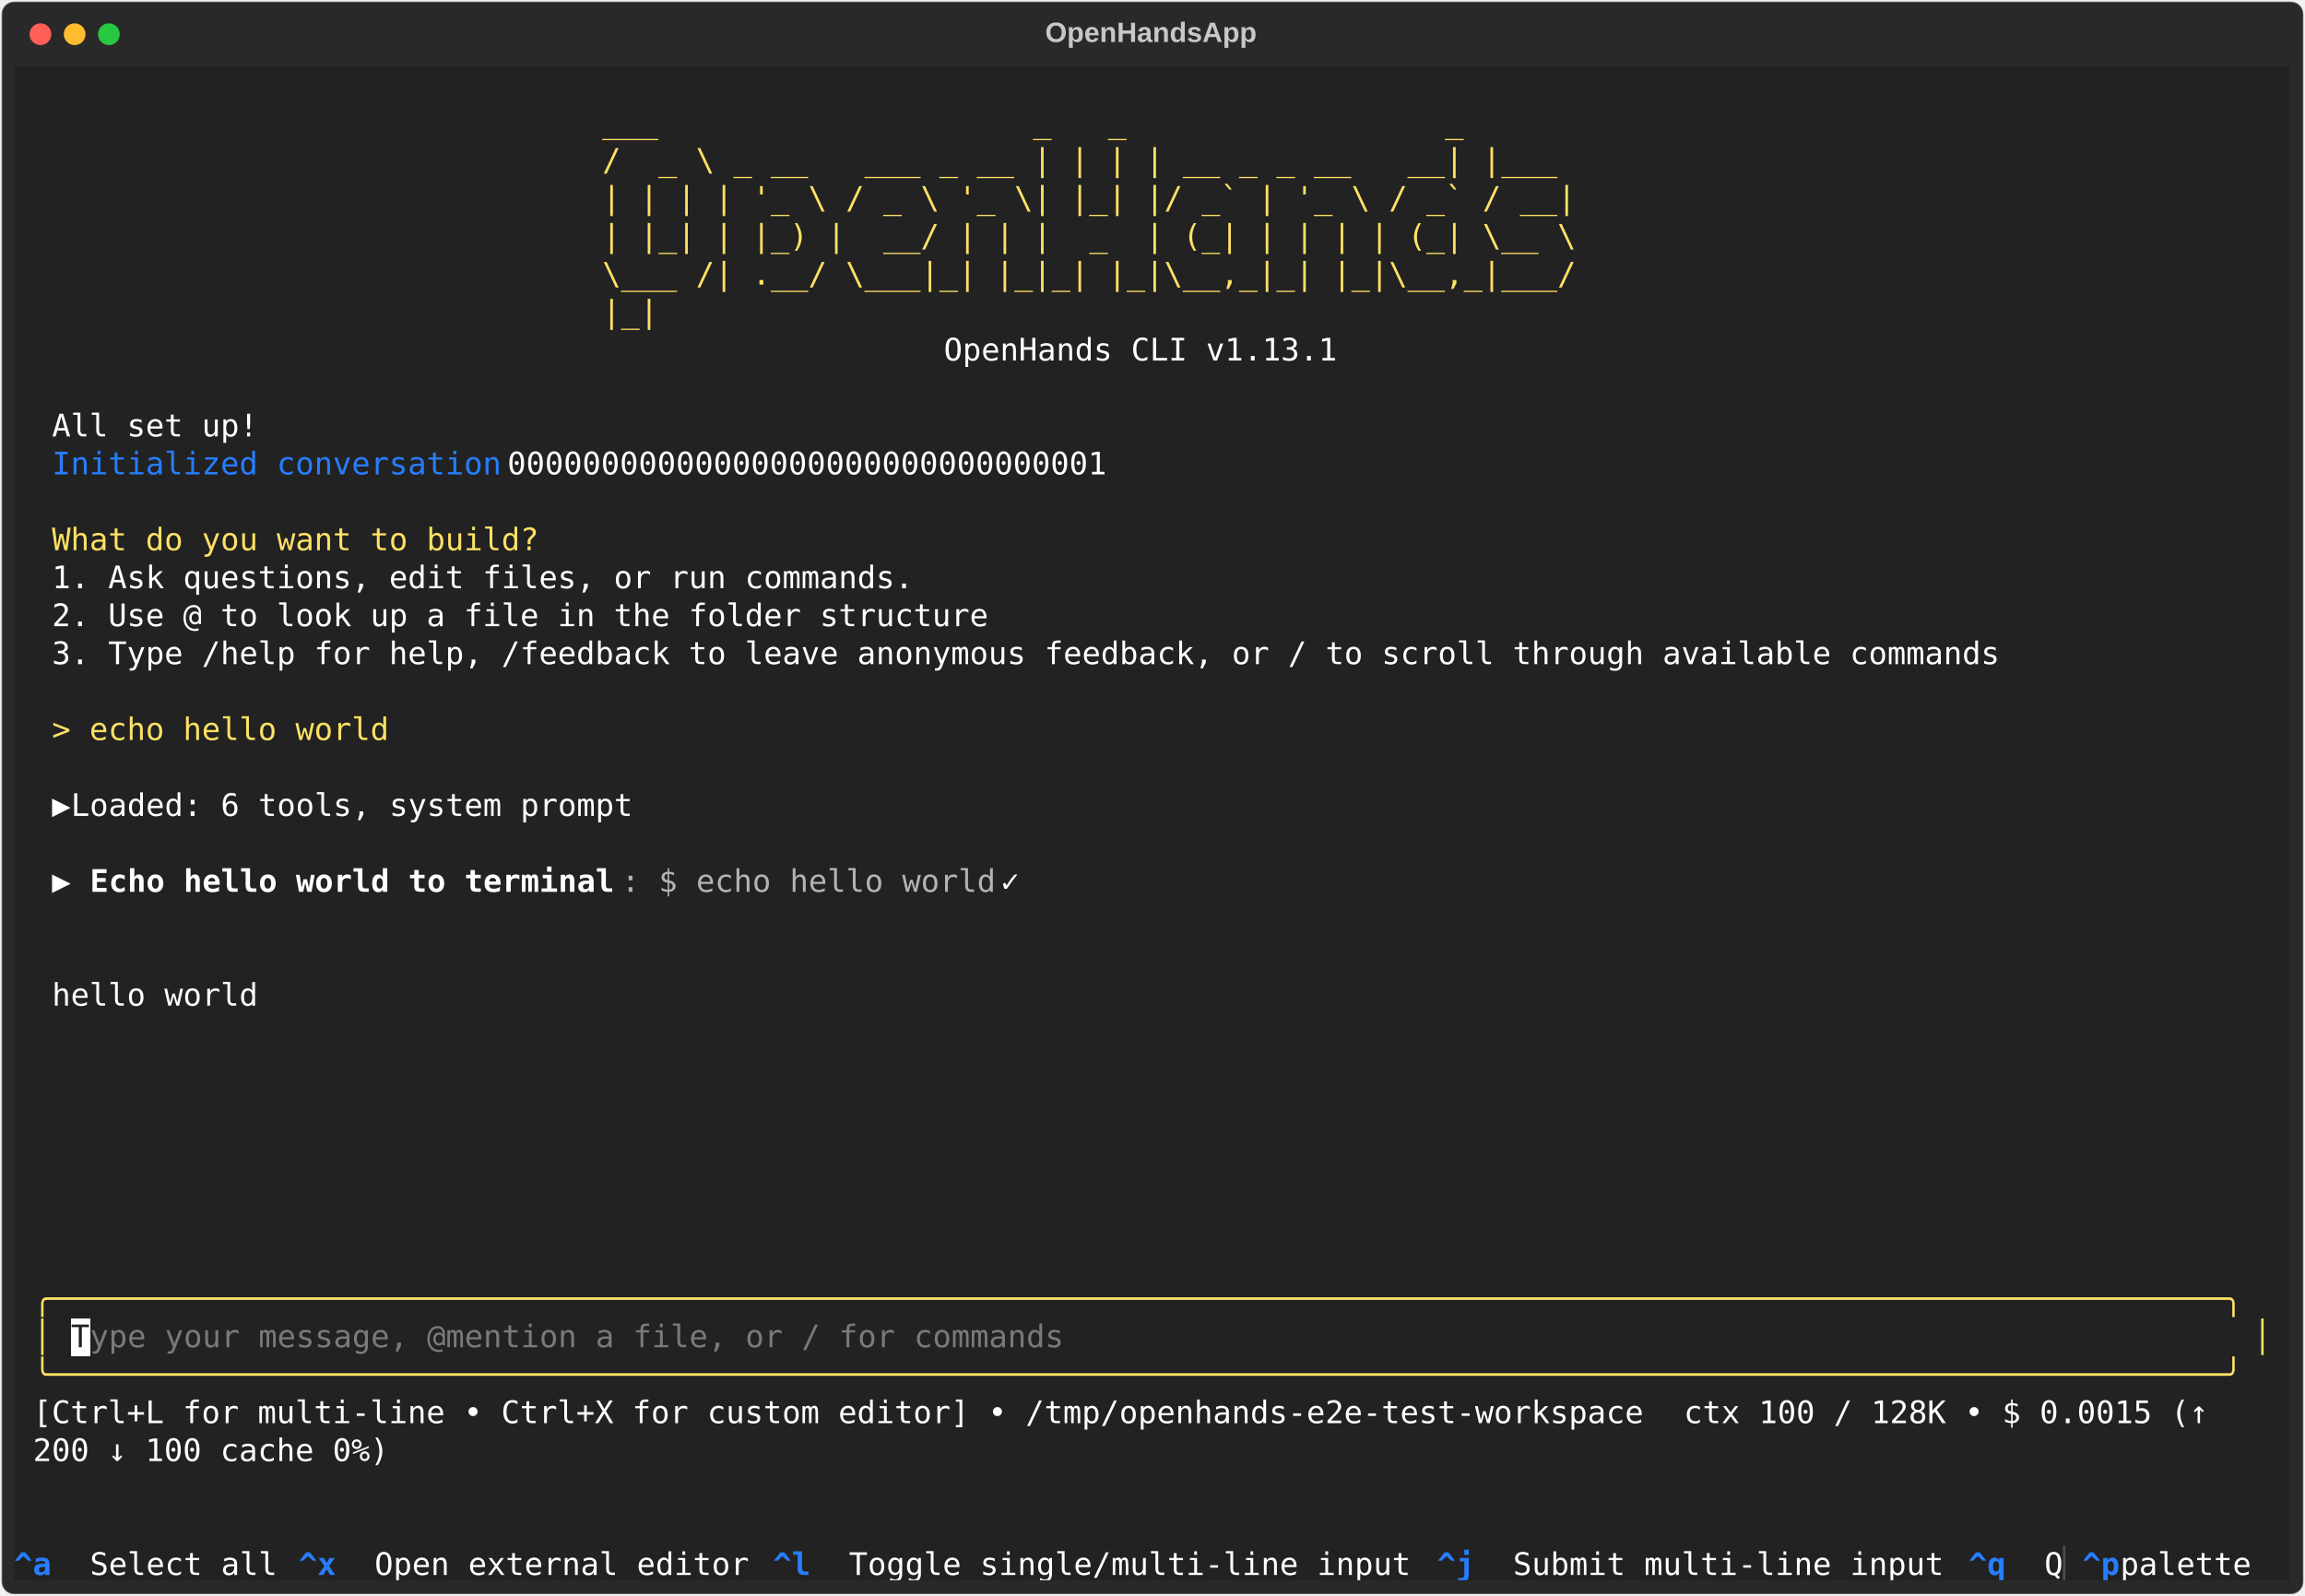
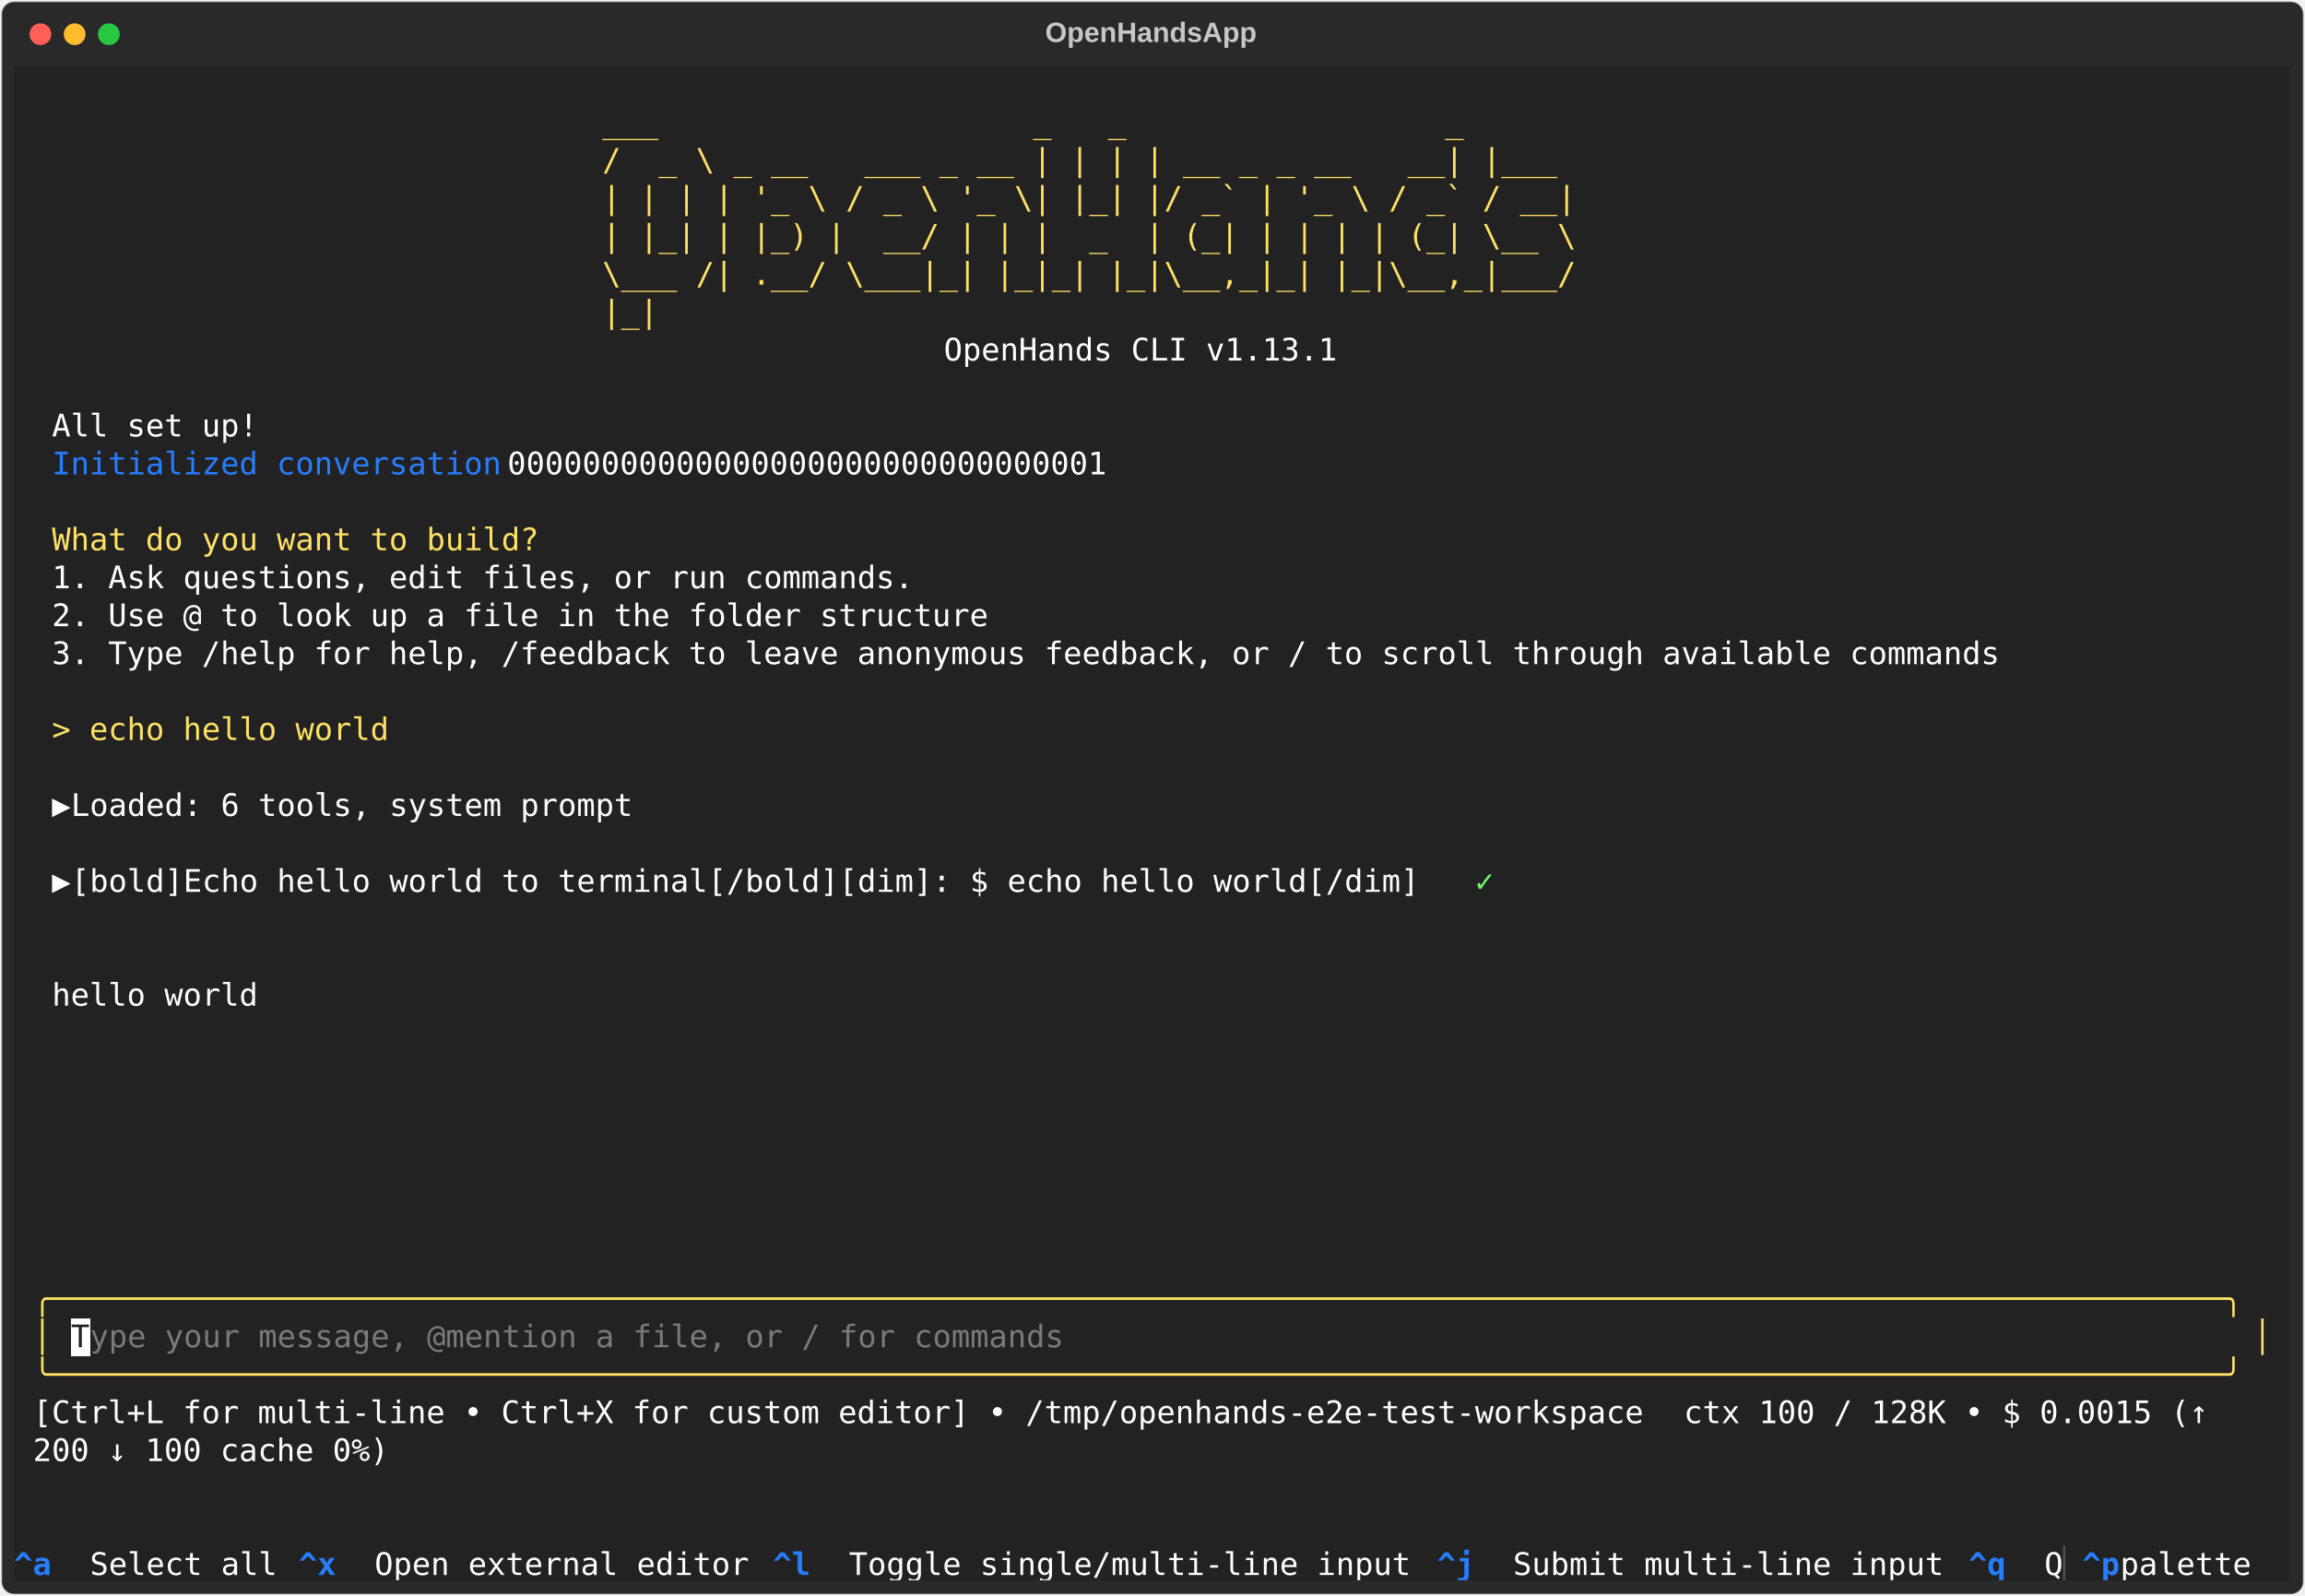
<svg xmlns="http://www.w3.org/2000/svg" class="rich-terminal" viewBox="0 0 1482 1026.0">
  <style>

    @font-face {
        font-family: "Fira Code";
        src: local("FiraCode-Regular"),
                url("https://cdnjs.cloudflare.com/ajax/libs/firacode/6.2.0/woff2/FiraCode-Regular.woff2") format("woff2"),
                url("https://cdnjs.cloudflare.com/ajax/libs/firacode/6.2.0/woff/FiraCode-Regular.woff") format("woff");
        font-style: normal;
        font-weight: 400;
    }
    @font-face {
        font-family: "Fira Code";
        src: local("FiraCode-Bold"),
                url("https://cdnjs.cloudflare.com/ajax/libs/firacode/6.2.0/woff2/FiraCode-Bold.woff2") format("woff2"),
                url("https://cdnjs.cloudflare.com/ajax/libs/firacode/6.2.0/woff/FiraCode-Bold.woff") format("woff");
        font-style: bold;
        font-weight: 700;
    }

    .terminal-matrix {
        font-family: Fira Code, monospace;
        font-size: 20px;
        line-height: 24.4px;
        font-variant-east-asian: full-width;
    }

    .terminal-title {
        font-size: 18px;
        font-weight: bold;
        font-family: arial;
    }

    .terminal-r1 { fill: #c5c8c6 }
.terminal-r2 { fill: #ffe165 }
.terminal-r3 { fill: #ffffff }
.terminal-r4 { fill: #277dff }
.terminal-r5 { fill: #fee165 }
- .terminal-r6 { fill: #ffffff;font-weight: bold }
- .terminal-r7 { fill: #b3b3b3 }
- .terminal-r8 { fill: #222222 }
- .terminal-r9 { fill: #7a7a7a }
- .terminal-r10 { fill: #277dff;font-weight: bold }
- .terminal-r11 { fill: #4e4e4e }
+ .terminal-r6 { fill: #6bff6b }
+ .terminal-r7 { fill: #222222 }
+ .terminal-r8 { fill: #7a7a7a }
+ .terminal-r9 { fill: #277dff;font-weight: bold }
+ .terminal-r10 { fill: #4e4e4e }
    </style>
  <defs>
    <clipPath id="terminal-clip-terminal">
      <rect x="0" y="0" width="1463.0" height="975.0" />
    </clipPath>
    <clipPath id="terminal-line-0">
      <rect x="0" y="1.5" width="1464" height="24.65" />
    </clipPath>
    <clipPath id="terminal-line-1">
      <rect x="0" y="25.9" width="1464" height="24.65" />
    </clipPath>
    <clipPath id="terminal-line-2">
      <rect x="0" y="50.3" width="1464" height="24.65" />
    </clipPath>
    <clipPath id="terminal-line-3">
      <rect x="0" y="74.7" width="1464" height="24.65" />
    </clipPath>
    <clipPath id="terminal-line-4">
      <rect x="0" y="99.1" width="1464" height="24.65" />
    </clipPath>
    <clipPath id="terminal-line-5">
      <rect x="0" y="123.5" width="1464" height="24.65" />
    </clipPath>
    <clipPath id="terminal-line-6">
      <rect x="0" y="147.9" width="1464" height="24.65" />
    </clipPath>
    <clipPath id="terminal-line-7">
      <rect x="0" y="172.3" width="1464" height="24.65" />
    </clipPath>
    <clipPath id="terminal-line-8">
      <rect x="0" y="196.7" width="1464" height="24.65" />
    </clipPath>
    <clipPath id="terminal-line-9">
      <rect x="0" y="221.1" width="1464" height="24.65" />
    </clipPath>
    <clipPath id="terminal-line-10">
      <rect x="0" y="245.5" width="1464" height="24.65" />
    </clipPath>
    <clipPath id="terminal-line-11">
      <rect x="0" y="269.9" width="1464" height="24.65" />
    </clipPath>
    <clipPath id="terminal-line-12">
      <rect x="0" y="294.3" width="1464" height="24.65" />
    </clipPath>
    <clipPath id="terminal-line-13">
      <rect x="0" y="318.7" width="1464" height="24.65" />
    </clipPath>
    <clipPath id="terminal-line-14">
      <rect x="0" y="343.1" width="1464" height="24.65" />
    </clipPath>
    <clipPath id="terminal-line-15">
      <rect x="0" y="367.5" width="1464" height="24.65" />
    </clipPath>
    <clipPath id="terminal-line-16">
      <rect x="0" y="391.9" width="1464" height="24.65" />
    </clipPath>
    <clipPath id="terminal-line-17">
      <rect x="0" y="416.3" width="1464" height="24.65" />
    </clipPath>
    <clipPath id="terminal-line-18">
      <rect x="0" y="440.7" width="1464" height="24.65" />
    </clipPath>
    <clipPath id="terminal-line-19">
      <rect x="0" y="465.1" width="1464" height="24.65" />
    </clipPath>
    <clipPath id="terminal-line-20">
      <rect x="0" y="489.5" width="1464" height="24.65" />
    </clipPath>
    <clipPath id="terminal-line-21">
      <rect x="0" y="513.9" width="1464" height="24.65" />
    </clipPath>
    <clipPath id="terminal-line-22">
      <rect x="0" y="538.3" width="1464" height="24.65" />
    </clipPath>
    <clipPath id="terminal-line-23">
      <rect x="0" y="562.7" width="1464" height="24.65" />
    </clipPath>
    <clipPath id="terminal-line-24">
      <rect x="0" y="587.1" width="1464" height="24.65" />
    </clipPath>
    <clipPath id="terminal-line-25">
      <rect x="0" y="611.5" width="1464" height="24.65" />
    </clipPath>
    <clipPath id="terminal-line-26">
      <rect x="0" y="635.9" width="1464" height="24.65" />
    </clipPath>
    <clipPath id="terminal-line-27">
      <rect x="0" y="660.3" width="1464" height="24.65" />
    </clipPath>
    <clipPath id="terminal-line-28">
      <rect x="0" y="684.7" width="1464" height="24.65" />
    </clipPath>
    <clipPath id="terminal-line-29">
      <rect x="0" y="709.1" width="1464" height="24.65" />
    </clipPath>
    <clipPath id="terminal-line-30">
      <rect x="0" y="733.5" width="1464" height="24.65" />
    </clipPath>
    <clipPath id="terminal-line-31">
      <rect x="0" y="757.9" width="1464" height="24.65" />
    </clipPath>
    <clipPath id="terminal-line-32">
      <rect x="0" y="782.3" width="1464" height="24.65" />
    </clipPath>
    <clipPath id="terminal-line-33">
      <rect x="0" y="806.7" width="1464" height="24.65" />
    </clipPath>
    <clipPath id="terminal-line-34">
      <rect x="0" y="831.1" width="1464" height="24.65" />
    </clipPath>
    <clipPath id="terminal-line-35">
      <rect x="0" y="855.5" width="1464" height="24.65" />
    </clipPath>
    <clipPath id="terminal-line-36">
      <rect x="0" y="879.9" width="1464" height="24.65" />
    </clipPath>
    <clipPath id="terminal-line-37">
      <rect x="0" y="904.3" width="1464" height="24.65" />
    </clipPath>
    <clipPath id="terminal-line-38">
      <rect x="0" y="928.7" width="1464" height="24.65" />
    </clipPath>
  </defs>
  <rect fill="#292929" stroke="rgba(255,255,255,0.35)" stroke-width="1" x="1" y="1" width="1480" height="1024" rx="8" />
  <text class="terminal-title" fill="#c5c8c6" text-anchor="middle" x="740" y="27">OpenHandsApp</text>
  <g transform="translate(26,22)">
    <circle cx="0" cy="0" r="7" fill="#ff5f57" />
    <circle cx="22" cy="0" r="7" fill="#febc2e" />
    <circle cx="44" cy="0" r="7" fill="#28c840" />
  </g>
  <g transform="translate(9, 41)" clip-path="url(#terminal-clip-terminal)">
    <rect fill="#222222" x="0" y="1.5" width="1464" height="24.65" shape-rendering="crispEdges" />
    <rect fill="#222222" x="0" y="25.9" width="378.2" height="24.65" shape-rendering="crispEdges" />
    <rect fill="#222222" x="378.2" y="25.9" width="695.4" height="24.65" shape-rendering="crispEdges" />
    <rect fill="#222222" x="1073.6" y="25.9" width="390.4" height="24.65" shape-rendering="crispEdges" />
    <rect fill="#222222" x="0" y="50.3" width="378.2" height="24.65" shape-rendering="crispEdges" />
    <rect fill="#222222" x="378.2" y="50.3" width="695.4" height="24.65" shape-rendering="crispEdges" />
    <rect fill="#222222" x="1073.6" y="50.3" width="390.4" height="24.65" shape-rendering="crispEdges" />
    <rect fill="#222222" x="0" y="74.7" width="378.2" height="24.65" shape-rendering="crispEdges" />
    <rect fill="#222222" x="378.2" y="74.7" width="695.4" height="24.65" shape-rendering="crispEdges" />
    <rect fill="#222222" x="1073.6" y="74.7" width="390.4" height="24.65" shape-rendering="crispEdges" />
    <rect fill="#222222" x="0" y="99.1" width="378.2" height="24.65" shape-rendering="crispEdges" />
    <rect fill="#222222" x="378.2" y="99.1" width="695.4" height="24.65" shape-rendering="crispEdges" />
    <rect fill="#222222" x="1073.6" y="99.1" width="390.4" height="24.65" shape-rendering="crispEdges" />
    <rect fill="#222222" x="0" y="123.5" width="378.2" height="24.65" shape-rendering="crispEdges" />
    <rect fill="#222222" x="378.2" y="123.5" width="695.4" height="24.65" shape-rendering="crispEdges" />
    <rect fill="#222222" x="1073.6" y="123.5" width="390.4" height="24.65" shape-rendering="crispEdges" />
    <rect fill="#222222" x="0" y="147.9" width="378.2" height="24.65" shape-rendering="crispEdges" />
    <rect fill="#222222" x="378.2" y="147.9" width="695.4" height="24.65" shape-rendering="crispEdges" />
    <rect fill="#222222" x="1073.6" y="147.9" width="390.4" height="24.65" shape-rendering="crispEdges" />
    <rect fill="#222222" x="0" y="172.3" width="597.8" height="24.65" shape-rendering="crispEdges" />
    <rect fill="#222222" x="597.8" y="172.3" width="256.2" height="24.65" shape-rendering="crispEdges" />
    <rect fill="#222222" x="854" y="172.3" width="610" height="24.65" shape-rendering="crispEdges" />
    <rect fill="#222222" x="0" y="196.7" width="1464" height="24.65" shape-rendering="crispEdges" />
    <rect fill="#222222" x="0" y="221.1" width="24.4" height="24.65" shape-rendering="crispEdges" />
    <rect fill="#222222" x="24.4" y="221.1" width="134.2" height="24.65" shape-rendering="crispEdges" />
    <rect fill="#222222" x="158.6" y="221.1" width="1305.4" height="24.65" shape-rendering="crispEdges" />
    <rect fill="#222222" x="0" y="245.5" width="24.4" height="24.65" shape-rendering="crispEdges" />
    <rect fill="#222222" x="24.4" y="245.5" width="292.8" height="24.65" shape-rendering="crispEdges" />
    <rect fill="#222222" x="317.2" y="245.5" width="402.6" height="24.65" shape-rendering="crispEdges" />
    <rect fill="#222222" x="719.8" y="245.5" width="744.2" height="24.65" shape-rendering="crispEdges" />
    <rect fill="#222222" x="0" y="269.9" width="1464" height="24.65" shape-rendering="crispEdges" />
    <rect fill="#222222" x="0" y="294.3" width="24.4" height="24.65" shape-rendering="crispEdges" />
    <rect fill="#222222" x="24.4" y="294.3" width="317.2" height="24.65" shape-rendering="crispEdges" />
    <rect fill="#222222" x="341.6" y="294.3" width="1122.4" height="24.65" shape-rendering="crispEdges" />
    <rect fill="#222222" x="0" y="318.7" width="24.4" height="24.65" shape-rendering="crispEdges" />
    <rect fill="#222222" x="24.4" y="318.7" width="561.2" height="24.65" shape-rendering="crispEdges" />
    <rect fill="#222222" x="585.6" y="318.7" width="878.4" height="24.65" shape-rendering="crispEdges" />
    <rect fill="#222222" x="0" y="343.1" width="24.4" height="24.65" shape-rendering="crispEdges" />
    <rect fill="#222222" x="24.4" y="343.1" width="610" height="24.65" shape-rendering="crispEdges" />
    <rect fill="#222222" x="634.4" y="343.1" width="829.6" height="24.65" shape-rendering="crispEdges" />
    <rect fill="#222222" x="0" y="367.5" width="24.4" height="24.65" shape-rendering="crispEdges" />
    <rect fill="#222222" x="24.4" y="367.5" width="1268.8" height="24.65" shape-rendering="crispEdges" />
    <rect fill="#222222" x="1293.2" y="367.5" width="170.8" height="24.65" shape-rendering="crispEdges" />
    <rect fill="#222222" x="0" y="391.9" width="1464" height="24.65" shape-rendering="crispEdges" />
    <rect fill="#222222" x="0" y="416.3" width="24.4" height="24.65" shape-rendering="crispEdges" />
    <rect fill="#222222" x="24.4" y="416.3" width="219.6" height="24.65" shape-rendering="crispEdges" />
    <rect fill="#222222" x="244" y="416.3" width="1220" height="24.65" shape-rendering="crispEdges" />
    <rect fill="#222222" x="0" y="440.7" width="1464" height="24.65" shape-rendering="crispEdges" />
    <rect fill="#222222" x="0" y="465.1" width="24.4" height="24.65" shape-rendering="crispEdges" />
    <rect fill="#222222" x="24.4" y="465.1" width="12.2" height="24.65" shape-rendering="crispEdges" />
    <rect fill="#222222" x="36.6" y="465.1" width="378.2" height="24.65" shape-rendering="crispEdges" />
    <rect fill="#222222" x="414.8" y="465.1" width="1049.2" height="24.65" shape-rendering="crispEdges" />
    <rect fill="#222222" x="0" y="489.5" width="1464" height="24.65" shape-rendering="crispEdges" />
    <rect fill="#222222" x="0" y="513.9" width="24.4" height="24.65" shape-rendering="crispEdges" />
    <rect fill="#222222" x="24.4" y="513.9" width="12.2" height="24.65" shape-rendering="crispEdges" />
-     <rect fill="#222222" x="36.6" y="513.9" width="12.2" height="24.65" shape-rendering="crispEdges" />
-     <rect fill="#222222" x="48.8" y="513.9" width="341.6" height="24.65" shape-rendering="crispEdges" />
-     <rect fill="#222222" x="390.4" y="513.9" width="244" height="24.65" shape-rendering="crispEdges" />
-     <rect fill="#222222" x="634.4" y="513.9" width="24.4" height="24.65" shape-rendering="crispEdges" />
-     <rect fill="#222222" x="658.8" y="513.9" width="805.2" height="24.65" shape-rendering="crispEdges" />
+     <rect fill="#222222" x="36.6" y="513.9" width="902.8" height="24.65" shape-rendering="crispEdges" />
+     <rect fill="#222222" x="939.4" y="513.9" width="12.2" height="24.65" shape-rendering="crispEdges" />
+     <rect fill="#222222" x="951.6" y="513.9" width="512.4" height="24.65" shape-rendering="crispEdges" />
    <rect fill="#222222" x="0" y="538.3" width="1464" height="24.65" shape-rendering="crispEdges" />
    <rect fill="#222222" x="0" y="562.7" width="1464" height="24.65" shape-rendering="crispEdges" />
    <rect fill="#222222" x="0" y="587.1" width="24.4" height="24.65" shape-rendering="crispEdges" />
    <rect fill="#222222" x="24.4" y="587.1" width="134.2" height="24.65" shape-rendering="crispEdges" />
    <rect fill="#222222" x="158.6" y="587.1" width="1305.4" height="24.65" shape-rendering="crispEdges" />
    <rect fill="#222222" x="0" y="611.5" width="1464" height="24.65" shape-rendering="crispEdges" />
    <rect fill="#222222" x="0" y="635.9" width="1464" height="24.65" shape-rendering="crispEdges" />
    <rect fill="#222222" x="0" y="660.3" width="1464" height="24.65" shape-rendering="crispEdges" />
    <rect fill="#222222" x="0" y="684.7" width="1464" height="24.65" shape-rendering="crispEdges" />
    <rect fill="#222222" x="0" y="709.1" width="1464" height="24.65" shape-rendering="crispEdges" />
    <rect fill="#222222" x="0" y="733.5" width="1464" height="24.65" shape-rendering="crispEdges" />
    <rect fill="#222222" x="0" y="757.9" width="12.2" height="24.65" shape-rendering="crispEdges" />
    <rect fill="#222222" x="12.2" y="757.9" width="12.2" height="24.65" shape-rendering="crispEdges" />
    <rect fill="#222222" x="24.4" y="757.9" width="1439.6" height="24.65" shape-rendering="crispEdges" />
    <rect fill="#222222" x="0" y="782.3" width="12.2" height="24.65" shape-rendering="crispEdges" />
    <rect fill="#222222" x="12.2" y="782.3" width="1439.6" height="24.65" shape-rendering="crispEdges" />
    <rect fill="#222222" x="1451.8" y="782.3" width="12.2" height="24.65" shape-rendering="crispEdges" />
    <rect fill="#222222" x="0" y="806.7" width="12.2" height="24.65" shape-rendering="crispEdges" />
    <rect fill="#222222" x="12.2" y="806.7" width="12.2" height="24.65" shape-rendering="crispEdges" />
    <rect fill="#222222" x="24.4" y="806.7" width="12.2" height="24.65" shape-rendering="crispEdges" />
    <rect fill="#ffffff" x="36.6" y="806.7" width="12.2" height="24.65" shape-rendering="crispEdges" />
    <rect fill="#222222" x="48.8" y="806.7" width="634.4" height="24.65" shape-rendering="crispEdges" />
    <rect fill="#222222" x="683.2" y="806.7" width="756.4" height="24.65" shape-rendering="crispEdges" />
    <rect fill="#222222" x="1439.6" y="806.7" width="12.2" height="24.65" shape-rendering="crispEdges" />
    <rect fill="#222222" x="1451.8" y="806.7" width="12.2" height="24.65" shape-rendering="crispEdges" />
    <rect fill="#222222" x="0" y="831.1" width="12.2" height="24.65" shape-rendering="crispEdges" />
    <rect fill="#222222" x="12.2" y="831.1" width="1439.6" height="24.65" shape-rendering="crispEdges" />
    <rect fill="#222222" x="1451.8" y="831.1" width="12.2" height="24.65" shape-rendering="crispEdges" />
    <rect fill="#222222" x="0" y="855.5" width="12.2" height="24.65" shape-rendering="crispEdges" />
    <rect fill="#222222" x="12.2" y="855.5" width="1061.4" height="24.65" shape-rendering="crispEdges" />
    <rect fill="#222222" x="1073.6" y="855.5" width="341.6" height="24.65" shape-rendering="crispEdges" />
    <rect fill="#222222" x="1415.2" y="855.5" width="48.8" height="24.65" shape-rendering="crispEdges" />
    <rect fill="#222222" x="0" y="879.9" width="12.2" height="24.65" shape-rendering="crispEdges" />
    <rect fill="#222222" x="12.2" y="879.9" width="231.8" height="24.65" shape-rendering="crispEdges" />
    <rect fill="#222222" x="244" y="879.9" width="1220" height="24.65" shape-rendering="crispEdges" />
    <rect fill="#222222" x="0" y="904.3" width="1464" height="24.65" shape-rendering="crispEdges" />
    <rect fill="#222222" x="0" y="928.7" width="1464" height="24.65" shape-rendering="crispEdges" />
    <rect fill="#222222" x="0" y="953.1" width="48.8" height="24.65" shape-rendering="crispEdges" />
    <rect fill="#222222" x="48.8" y="953.1" width="134.2" height="24.65" shape-rendering="crispEdges" />
    <rect fill="#222222" x="183" y="953.1" width="48.8" height="24.65" shape-rendering="crispEdges" />
    <rect fill="#222222" x="231.8" y="953.1" width="256.2" height="24.65" shape-rendering="crispEdges" />
    <rect fill="#222222" x="488" y="953.1" width="48.8" height="24.65" shape-rendering="crispEdges" />
    <rect fill="#222222" x="536.8" y="953.1" width="378.2" height="24.65" shape-rendering="crispEdges" />
    <rect fill="#222222" x="915" y="953.1" width="48.8" height="24.65" shape-rendering="crispEdges" />
    <rect fill="#222222" x="963.8" y="953.1" width="292.8" height="24.65" shape-rendering="crispEdges" />
    <rect fill="#222222" x="1256.6" y="953.1" width="48.8" height="24.65" shape-rendering="crispEdges" />
    <rect fill="#222222" x="1305.4" y="953.1" width="12.2" height="24.65" shape-rendering="crispEdges" />
    <rect fill="#222222" x="1317.6" y="953.1" width="12.2" height="24.65" shape-rendering="crispEdges" />
    <rect fill="#222222" x="1329.8" y="953.1" width="24.4" height="24.65" shape-rendering="crispEdges" />
    <rect fill="#222222" x="1354.2" y="953.1" width="97.6" height="24.65" shape-rendering="crispEdges" />
    <rect fill="#222222" x="1451.8" y="953.1" width="12.2" height="24.65" shape-rendering="crispEdges" />
    <g class="terminal-matrix">
      <text class="terminal-r1" x="1464" y="20" textLength="12.2" clip-path="url(#terminal-line-0)">
</text>
      <text class="terminal-r2" x="378.2" y="44.4" textLength="695.4" clip-path="url(#terminal-line-1)">     ___                    _   _                 _      </text>
      <text class="terminal-r1" x="1464" y="44.4" textLength="12.2" clip-path="url(#terminal-line-1)">
</text>
      <text class="terminal-r2" x="378.2" y="68.8" textLength="695.4" clip-path="url(#terminal-line-2)">    /  _ \ _ __   ___ _ __ | | | | __ _ _ __   __| |___  </text>
      <text class="terminal-r1" x="1464" y="68.8" textLength="12.2" clip-path="url(#terminal-line-2)">
</text>
      <text class="terminal-r2" x="378.2" y="93.2" textLength="695.4" clip-path="url(#terminal-line-3)">    | | | | '_ \ / _ \ '_ \| |_| |/ _` | '_ \ / _` / __| </text>
      <text class="terminal-r1" x="1464" y="93.2" textLength="12.2" clip-path="url(#terminal-line-3)">
</text>
      <text class="terminal-r2" x="378.2" y="117.6" textLength="695.4" clip-path="url(#terminal-line-4)">    | |_| | |_) |  __/ | | |  _  | (_| | | | | (_| \__ \ </text>
      <text class="terminal-r1" x="1464" y="117.6" textLength="12.2" clip-path="url(#terminal-line-4)">
</text>
      <text class="terminal-r2" x="378.2" y="142" textLength="695.4" clip-path="url(#terminal-line-5)">    \___ /| .__/ \___|_| |_|_| |_|\__,_|_| |_|\__,_|___/ </text>
      <text class="terminal-r1" x="1464" y="142" textLength="12.2" clip-path="url(#terminal-line-5)">
</text>
      <text class="terminal-r2" x="378.2" y="166.4" textLength="695.4" clip-path="url(#terminal-line-6)">          |_|                                            </text>
      <text class="terminal-r1" x="1464" y="166.4" textLength="12.2" clip-path="url(#terminal-line-6)">
</text>
      <text class="terminal-r3" x="597.8" y="190.8" textLength="256.2" clip-path="url(#terminal-line-7)">OpenHands CLI v1.13.1</text>
      <text class="terminal-r1" x="1464" y="190.8" textLength="12.2" clip-path="url(#terminal-line-7)">
</text>
      <text class="terminal-r1" x="1464" y="215.2" textLength="12.2" clip-path="url(#terminal-line-8)">
</text>
      <text class="terminal-r3" x="24.4" y="239.6" textLength="134.2" clip-path="url(#terminal-line-9)">All set up!</text>
      <text class="terminal-r1" x="1464" y="239.6" textLength="12.2" clip-path="url(#terminal-line-9)">
</text>
      <text class="terminal-r4" x="24.4" y="264" textLength="292.8" clip-path="url(#terminal-line-10)">Initialized conversation</text>
      <text class="terminal-r3" x="317.2" y="264" textLength="402.6" clip-path="url(#terminal-line-10)"> 00000000000000000000000000000001</text>
      <text class="terminal-r1" x="1464" y="264" textLength="12.2" clip-path="url(#terminal-line-10)">
</text>
      <text class="terminal-r1" x="1464" y="288.4" textLength="12.2" clip-path="url(#terminal-line-11)">
</text>
      <text class="terminal-r2" x="24.4" y="312.8" textLength="317.2" clip-path="url(#terminal-line-12)">What do you want to build?</text>
      <text class="terminal-r1" x="1464" y="312.8" textLength="12.2" clip-path="url(#terminal-line-12)">
</text>
      <text class="terminal-r3" x="24.4" y="337.2" textLength="561.2" clip-path="url(#terminal-line-13)">1. Ask questions, edit files, or run commands.</text>
      <text class="terminal-r1" x="1464" y="337.2" textLength="12.2" clip-path="url(#terminal-line-13)">
</text>
      <text class="terminal-r3" x="24.4" y="361.6" textLength="610" clip-path="url(#terminal-line-14)">2. Use @ to look up a file in the folder structure</text>
      <text class="terminal-r1" x="1464" y="361.6" textLength="12.2" clip-path="url(#terminal-line-14)">
</text>
      <text class="terminal-r3" x="24.4" y="386" textLength="1268.8" clip-path="url(#terminal-line-15)">3. Type /help for help, /feedback to leave anonymous feedback, or / to scroll through available commands</text>
      <text class="terminal-r1" x="1464" y="386" textLength="12.2" clip-path="url(#terminal-line-15)">
</text>
      <text class="terminal-r1" x="1464" y="410.4" textLength="12.2" clip-path="url(#terminal-line-16)">
</text>
      <text class="terminal-r5" x="24.4" y="434.8" textLength="219.6" clip-path="url(#terminal-line-17)">&gt; echo hello world</text>
      <text class="terminal-r1" x="1464" y="434.8" textLength="12.2" clip-path="url(#terminal-line-17)">
</text>
      <text class="terminal-r1" x="1464" y="459.2" textLength="12.2" clip-path="url(#terminal-line-18)">
</text>
      <text class="terminal-r3" x="24.4" y="483.6" textLength="12.2" clip-path="url(#terminal-line-19)">▶</text>
      <text class="terminal-r3" x="36.6" y="483.6" textLength="378.2" clip-path="url(#terminal-line-19)"> Loaded: 6 tools, system prompt</text>
      <text class="terminal-r1" x="1464" y="483.6" textLength="12.2" clip-path="url(#terminal-line-19)">
</text>
      <text class="terminal-r1" x="1464" y="508" textLength="12.2" clip-path="url(#terminal-line-20)">
</text>
      <text class="terminal-r3" x="24.4" y="532.4" textLength="12.2" clip-path="url(#terminal-line-21)">▶</text>
-       <text class="terminal-r6" x="48.8" y="532.4" textLength="341.6" clip-path="url(#terminal-line-21)">Echo hello world to terminal</text>
-       <text class="terminal-r7" x="390.4" y="532.4" textLength="244" clip-path="url(#terminal-line-21)">: $ echo hello world</text>
-       <text class="terminal-r3" x="634.4" y="532.4" textLength="24.4" clip-path="url(#terminal-line-21)"> ✓</text>
+       <text class="terminal-r3" x="36.6" y="532.4" textLength="902.8" clip-path="url(#terminal-line-21)"> [bold]Echo hello world to terminal[/bold][dim]: $ echo hello world[/dim] </text>
+       <text class="terminal-r6" x="939.4" y="532.4" textLength="12.2" clip-path="url(#terminal-line-21)">✓</text>
      <text class="terminal-r1" x="1464" y="532.4" textLength="12.2" clip-path="url(#terminal-line-21)">
</text>
      <text class="terminal-r1" x="1464" y="556.8" textLength="12.2" clip-path="url(#terminal-line-22)">
</text>
      <text class="terminal-r1" x="1464" y="581.2" textLength="12.2" clip-path="url(#terminal-line-23)">
</text>
      <text class="terminal-r3" x="24.4" y="605.6" textLength="134.2" clip-path="url(#terminal-line-24)">hello world</text>
      <text class="terminal-r1" x="1464" y="605.6" textLength="12.2" clip-path="url(#terminal-line-24)">
</text>
      <text class="terminal-r1" x="1464" y="630" textLength="12.2" clip-path="url(#terminal-line-25)">
</text>
      <text class="terminal-r1" x="1464" y="654.4" textLength="12.2" clip-path="url(#terminal-line-26)">
</text>
      <text class="terminal-r1" x="1464" y="678.8" textLength="12.2" clip-path="url(#terminal-line-27)">
</text>
      <text class="terminal-r1" x="1464" y="703.2" textLength="12.2" clip-path="url(#terminal-line-28)">
</text>
      <text class="terminal-r1" x="1464" y="727.6" textLength="12.2" clip-path="url(#terminal-line-29)">
</text>
      <text class="terminal-r1" x="1464" y="752" textLength="12.2" clip-path="url(#terminal-line-30)">
</text>
      <text class="terminal-r1" x="1464" y="776.4" textLength="12.2" clip-path="url(#terminal-line-31)">
</text>
      <text class="terminal-r5" x="12.2" y="800.8" textLength="1439.6" clip-path="url(#terminal-line-32)">╭────────────────────────────────────────────────────────────────────────────────────────────────────────────────────╮</text>
      <text class="terminal-r1" x="1464" y="800.8" textLength="12.2" clip-path="url(#terminal-line-32)">
</text>
      <text class="terminal-r5" x="12.2" y="825.2" textLength="12.2" clip-path="url(#terminal-line-33)">│</text>
-       <text class="terminal-r8" x="36.6" y="825.2" textLength="12.2" clip-path="url(#terminal-line-33)">T</text>
-       <text class="terminal-r9" x="48.8" y="825.2" textLength="634.4" clip-path="url(#terminal-line-33)">ype your message, @mention a file, or / for commands</text>
+       <text class="terminal-r7" x="36.6" y="825.2" textLength="12.2" clip-path="url(#terminal-line-33)">T</text>
+       <text class="terminal-r8" x="48.8" y="825.2" textLength="634.4" clip-path="url(#terminal-line-33)">ype your message, @mention a file, or / for commands</text>
      <text class="terminal-r5" x="1439.6" y="825.2" textLength="12.2" clip-path="url(#terminal-line-33)">│</text>
      <text class="terminal-r1" x="1464" y="825.2" textLength="12.2" clip-path="url(#terminal-line-33)">
</text>
      <text class="terminal-r5" x="12.2" y="849.6" textLength="1439.6" clip-path="url(#terminal-line-34)">╰────────────────────────────────────────────────────────────────────────────────────────────────────────────────────╯</text>
      <text class="terminal-r1" x="1464" y="849.6" textLength="12.2" clip-path="url(#terminal-line-34)">
</text>
      <text class="terminal-r3" x="12.2" y="874" textLength="1061.4" clip-path="url(#terminal-line-35)">[Ctrl+L for multi-line • Ctrl+X for custom editor] • /tmp/openhands-e2e-test-workspace </text>
      <text class="terminal-r3" x="1073.6" y="874" textLength="341.6" clip-path="url(#terminal-line-35)">ctx 100 / 128K • $ 0.0015 (↑</text>
      <text class="terminal-r1" x="1464" y="874" textLength="12.2" clip-path="url(#terminal-line-35)">
</text>
      <text class="terminal-r3" x="12.2" y="898.4" textLength="231.8" clip-path="url(#terminal-line-36)">200 ↓ 100 cache 0%)</text>
      <text class="terminal-r1" x="1464" y="898.4" textLength="12.2" clip-path="url(#terminal-line-36)">
</text>
      <text class="terminal-r1" x="1464" y="922.8" textLength="12.2" clip-path="url(#terminal-line-37)">
</text>
      <text class="terminal-r1" x="1464" y="947.2" textLength="12.2" clip-path="url(#terminal-line-38)">
</text>
-       <text class="terminal-r10" x="0" y="971.6" textLength="48.8" clip-path="url(#terminal-line-39)"> ^a </text>
+       <text class="terminal-r9" x="0" y="971.6" textLength="48.8" clip-path="url(#terminal-line-39)"> ^a </text>
      <text class="terminal-r3" x="48.8" y="971.6" textLength="134.2" clip-path="url(#terminal-line-39)">Select all </text>
-       <text class="terminal-r10" x="183" y="971.6" textLength="48.8" clip-path="url(#terminal-line-39)"> ^x </text>
+       <text class="terminal-r9" x="183" y="971.6" textLength="48.8" clip-path="url(#terminal-line-39)"> ^x </text>
      <text class="terminal-r3" x="231.8" y="971.6" textLength="256.2" clip-path="url(#terminal-line-39)">Open external editor </text>
-       <text class="terminal-r10" x="488" y="971.6" textLength="48.8" clip-path="url(#terminal-line-39)"> ^l </text>
+       <text class="terminal-r9" x="488" y="971.6" textLength="48.8" clip-path="url(#terminal-line-39)"> ^l </text>
      <text class="terminal-r3" x="536.8" y="971.6" textLength="378.2" clip-path="url(#terminal-line-39)">Toggle single/multi-line input </text>
-       <text class="terminal-r10" x="915" y="971.6" textLength="48.8" clip-path="url(#terminal-line-39)"> ^j </text>
+       <text class="terminal-r9" x="915" y="971.6" textLength="48.8" clip-path="url(#terminal-line-39)"> ^j </text>
      <text class="terminal-r3" x="963.8" y="971.6" textLength="292.8" clip-path="url(#terminal-line-39)">Submit multi-line input </text>
-       <text class="terminal-r10" x="1256.6" y="971.6" textLength="48.8" clip-path="url(#terminal-line-39)"> ^q </text>
+       <text class="terminal-r9" x="1256.6" y="971.6" textLength="48.8" clip-path="url(#terminal-line-39)"> ^q </text>
      <text class="terminal-r3" x="1305.4" y="971.6" textLength="12.2" clip-path="url(#terminal-line-39)">Q</text>
-       <text class="terminal-r11" x="1317.6" y="971.6" textLength="12.2" clip-path="url(#terminal-line-39)">▏</text>
-       <text class="terminal-r10" x="1329.8" y="971.6" textLength="24.4" clip-path="url(#terminal-line-39)">^p</text>
+       <text class="terminal-r10" x="1317.6" y="971.6" textLength="12.2" clip-path="url(#terminal-line-39)">▏</text>
+       <text class="terminal-r9" x="1329.8" y="971.6" textLength="24.4" clip-path="url(#terminal-line-39)">^p</text>
      <text class="terminal-r3" x="1354.2" y="971.6" textLength="97.6" clip-path="url(#terminal-line-39)"> palette</text>
    </g>
  </g>
</svg>
